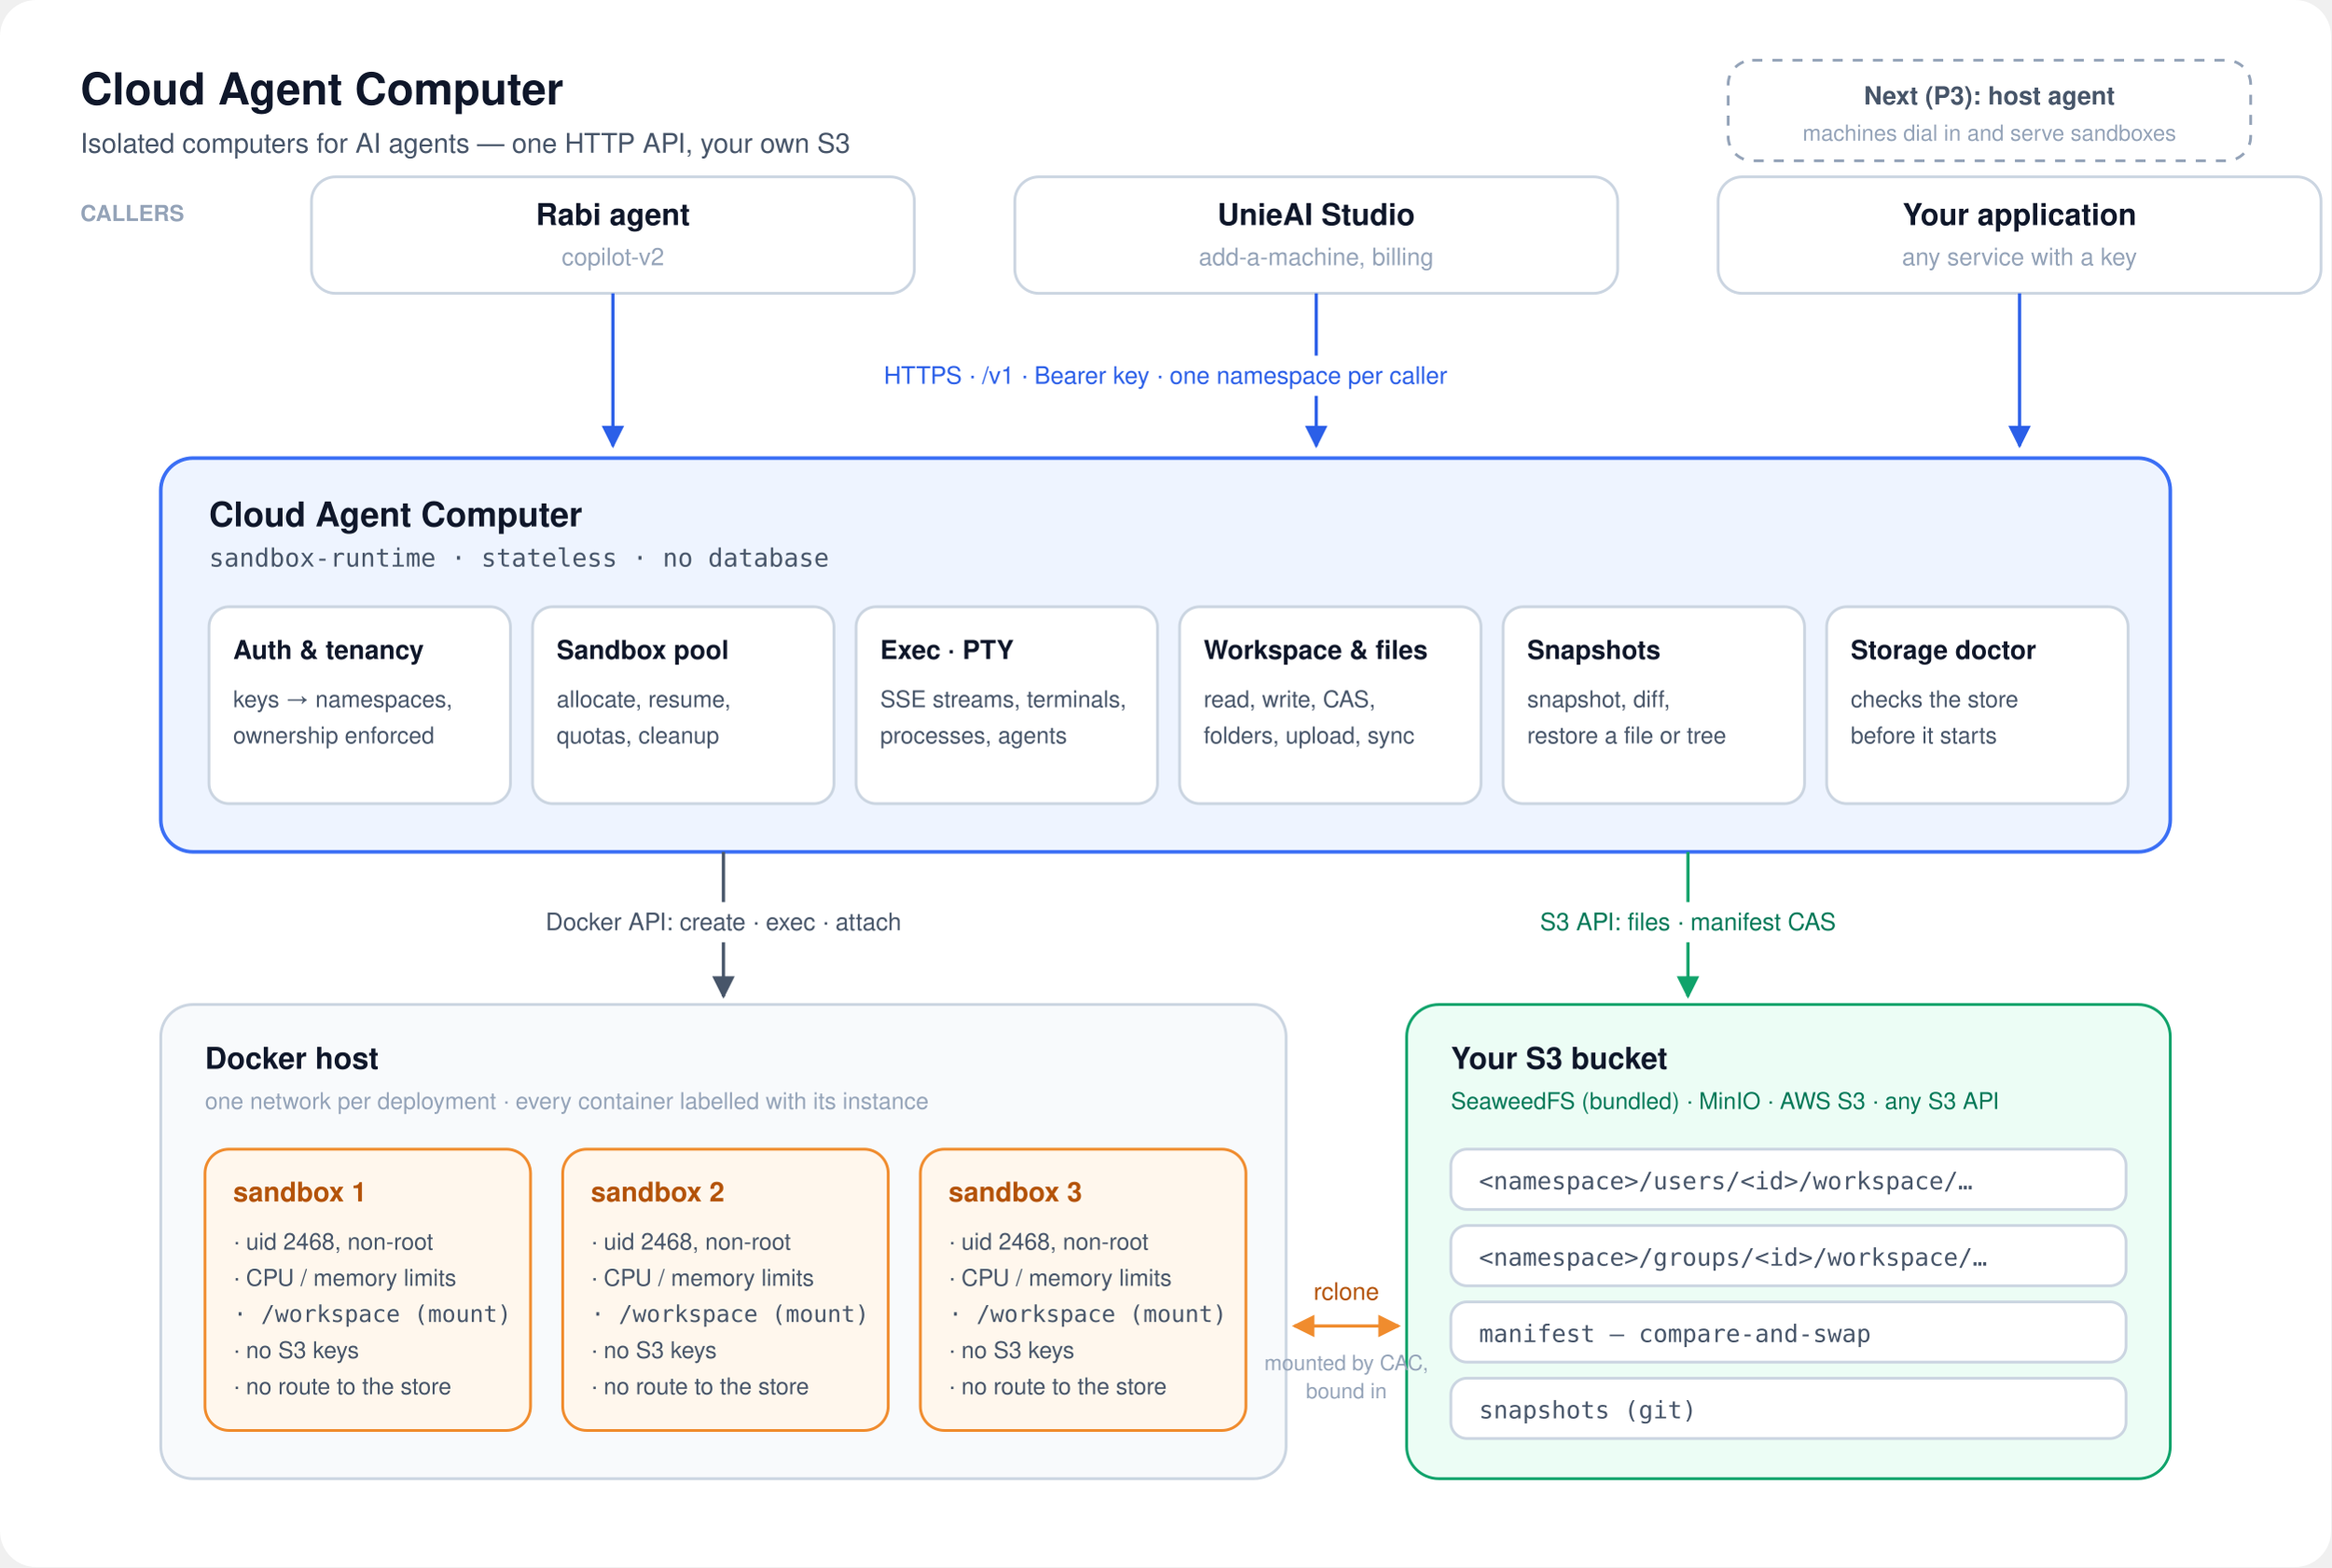
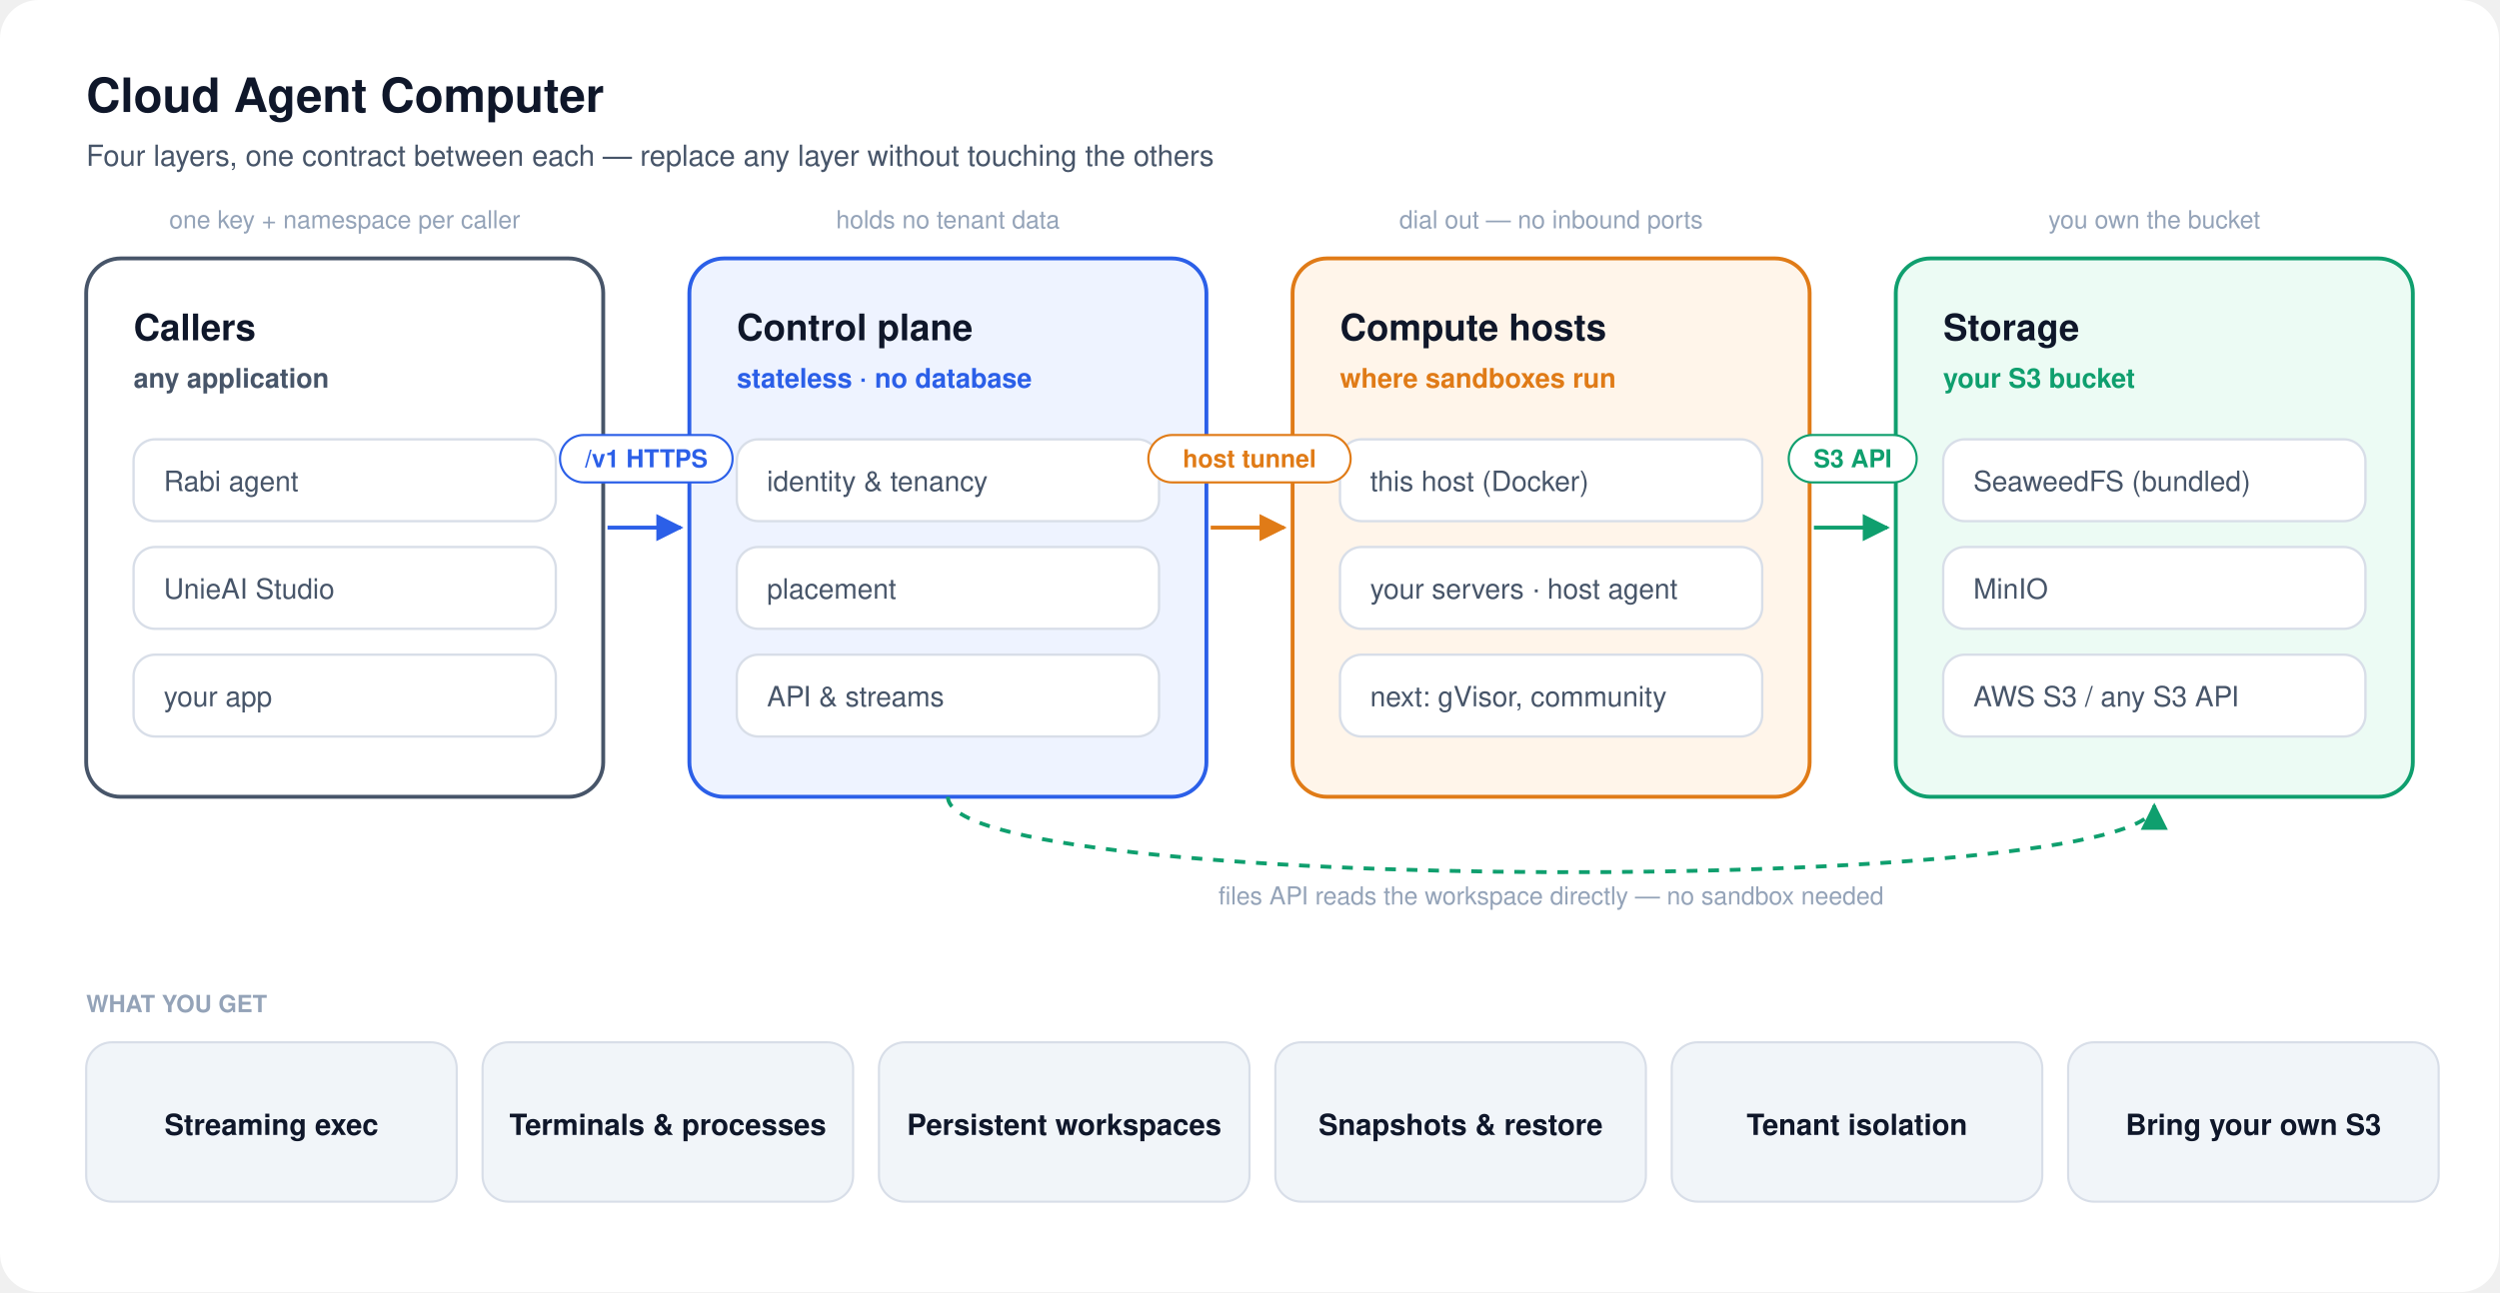
- <svg xmlns="http://www.w3.org/2000/svg" width="1160" height="780" viewBox="0 0 1160 780" role="img" aria-label="Cloud Agent Computer architecture">
+ <svg xmlns="http://www.w3.org/2000/svg" width="1160" height="600" viewBox="0 0 1160 600" role="img" aria-label="Cloud Agent Computer: decoupled architecture">
  <defs>
-     <marker id="arr" viewBox="0 0 10 10" refX="9" refY="5" markerWidth="7" markerHeight="7" orient="auto-start-reverse">
-       <path d="M0 0 L10 5 L0 10 z" fill="#475569" />
+     <marker id="ar" viewBox="0 0 10 10" refX="9" refY="5" markerWidth="7" markerHeight="7" orient="auto-start-reverse">
+       <path d="M0 0L10 5L0 10z" fill="#475569" />
    </marker>
-     <marker id="arrA" viewBox="0 0 10 10" refX="9" refY="5" markerWidth="7" markerHeight="7" orient="auto-start-reverse">
-       <path d="M0 0 L10 5 L0 10 z" fill="#2b5fe8" />
+     <marker id="aa" viewBox="0 0 10 10" refX="9" refY="5" markerWidth="7" markerHeight="7" orient="auto-start-reverse">
+       <path d="M0 0L10 5L0 10z" fill="#2b5fe8" />
    </marker>
-     <marker id="arrG" viewBox="0 0 10 10" refX="9" refY="5" markerWidth="7" markerHeight="7" orient="auto-start-reverse">
-       <path d="M0 0 L10 5 L0 10 z" fill="#10a36b" />
+     <marker id="ag" viewBox="0 0 10 10" refX="9" refY="5" markerWidth="7" markerHeight="7" orient="auto-start-reverse">
+       <path d="M0 0L10 5L0 10z" fill="#0f9f6e" />
    </marker>
-     <marker id="arrO" viewBox="0 0 10 10" refX="9" refY="5" markerWidth="7" markerHeight="7" orient="auto-start-reverse">
-       <path d="M0 0 L10 5 L0 10 z" fill="#f08c2e" />
+     <marker id="ao" viewBox="0 0 10 10" refX="9" refY="5" markerWidth="7" markerHeight="7" orient="auto-start-reverse">
+       <path d="M0 0L10 5L0 10z" fill="#e07b17" />
+     </marker>
+     <marker id="av" viewBox="0 0 10 10" refX="9" refY="5" markerWidth="7" markerHeight="7" orient="auto-start-reverse">
+       <path d="M0 0L10 5L0 10z" fill="#7c4dff" />
    </marker>
  </defs>
-   <rect width="1160" height="780" rx="18" fill="#ffffff" />
+   <rect width="1160" height="600" rx="18" fill="#ffffff" />
  <text x="40" y="52" font-family="-apple-system,BlinkMacSystemFont,'Segoe UI',Helvetica,Arial,sans-serif" font-size="22" font-weight="700" fill="#0f172a" text-anchor="start">Cloud Agent Computer</text>
-   <text x="40" y="76" font-family="-apple-system,BlinkMacSystemFont,'Segoe UI',Helvetica,Arial,sans-serif" font-size="13.5" font-weight="400" fill="#475569" text-anchor="start">Isolated computers for AI agents — one HTTP API, your own S3</text>
-   <text x="40" y="110" font-family="-apple-system,BlinkMacSystemFont,'Segoe UI',Helvetica,Arial,sans-serif" font-size="11" font-weight="700" fill="#94a3b8" text-anchor="start">CALLERS</text>
-   <rect x="155" y="88" width="300" height="58" rx="12" fill="#ffffff" stroke="#cbd5e1" stroke-width="1.4" />
-   <text x="305.0" y="112" font-family="-apple-system,BlinkMacSystemFont,'Segoe UI',Helvetica,Arial,sans-serif" font-size="15" font-weight="600" fill="#0f172a" text-anchor="middle">Rabi agent</text>
-   <text x="305.0" y="132" font-family="-apple-system,BlinkMacSystemFont,'Segoe UI',Helvetica,Arial,sans-serif" font-size="12" font-weight="400" fill="#94a3b8" text-anchor="middle">copilot-v2</text>
-   <path d="M305.0 146 L305.0 222" stroke="#2b5fe8" stroke-width="1.6" fill="none" marker-end="url(#arrA)" />
-   <rect x="505" y="88" width="300" height="58" rx="12" fill="#ffffff" stroke="#cbd5e1" stroke-width="1.4" />
-   <text x="655.0" y="112" font-family="-apple-system,BlinkMacSystemFont,'Segoe UI',Helvetica,Arial,sans-serif" font-size="15" font-weight="600" fill="#0f172a" text-anchor="middle">UnieAI Studio</text>
-   <text x="655.0" y="132" font-family="-apple-system,BlinkMacSystemFont,'Segoe UI',Helvetica,Arial,sans-serif" font-size="12" font-weight="400" fill="#94a3b8" text-anchor="middle">add-a-machine, billing</text>
-   <path d="M655.0 146 L655.0 222" stroke="#2b5fe8" stroke-width="1.6" fill="none" marker-end="url(#arrA)" />
-   <rect x="855" y="88" width="300" height="58" rx="12" fill="#ffffff" stroke="#cbd5e1" stroke-width="1.4" />
-   <text x="1005.0" y="112" font-family="-apple-system,BlinkMacSystemFont,'Segoe UI',Helvetica,Arial,sans-serif" font-size="15" font-weight="600" fill="#0f172a" text-anchor="middle">Your application</text>
-   <text x="1005.0" y="132" font-family="-apple-system,BlinkMacSystemFont,'Segoe UI',Helvetica,Arial,sans-serif" font-size="12" font-weight="400" fill="#94a3b8" text-anchor="middle">any service with a key</text>
-   <path d="M1005.0 146 L1005.0 222" stroke="#2b5fe8" stroke-width="1.6" fill="none" marker-end="url(#arrA)" />
-   <rect x="384.9" y="177" width="390.2" height="20" rx="10" fill="#ffffff" />
-   <text x="580.0" y="191" font-family="-apple-system,BlinkMacSystemFont,'Segoe UI',Helvetica,Arial,sans-serif" font-size="12" font-weight="500" fill="#2b5fe8" text-anchor="middle">HTTPS  ·  /v1  ·  Bearer key  ·  one namespace per caller</text>
-   <rect x="80" y="228" width="1000" height="196" rx="16" fill="#eef4ff" stroke="#3b6ff5" stroke-width="1.8" />
-   <text x="104" y="262" font-family="-apple-system,BlinkMacSystemFont,'Segoe UI',Helvetica,Arial,sans-serif" font-size="17" font-weight="700" fill="#0f172a" text-anchor="start">Cloud Agent Computer</text>
-   <text x="104" y="282" font-family="ui-monospace,SFMono-Regular,Menlo,Consolas,monospace" font-size="12.5" font-weight="400" fill="#475569" text-anchor="start">sandbox-runtime  ·  stateless  ·  no database</text>
-   <rect x="104" y="302" width="150" height="98" rx="10" fill="#ffffff" stroke="#cbd5e1" stroke-width="1.4" />
-   <text x="116" y="328" font-family="-apple-system,BlinkMacSystemFont,'Segoe UI',Helvetica,Arial,sans-serif" font-size="13" font-weight="600" fill="#0f172a" text-anchor="start">Auth &amp; tenancy</text>
-   <text x="116" y="352" font-family="-apple-system,BlinkMacSystemFont,'Segoe UI',Helvetica,Arial,sans-serif" font-size="11.5" font-weight="400" fill="#475569" text-anchor="start">keys → namespaces,</text>
-   <text x="116" y="370" font-family="-apple-system,BlinkMacSystemFont,'Segoe UI',Helvetica,Arial,sans-serif" font-size="11.5" font-weight="400" fill="#475569" text-anchor="start">ownership enforced</text>
-   <rect x="265" y="302" width="150" height="98" rx="10" fill="#ffffff" stroke="#cbd5e1" stroke-width="1.4" />
-   <text x="277" y="328" font-family="-apple-system,BlinkMacSystemFont,'Segoe UI',Helvetica,Arial,sans-serif" font-size="13" font-weight="600" fill="#0f172a" text-anchor="start">Sandbox pool</text>
-   <text x="277" y="352" font-family="-apple-system,BlinkMacSystemFont,'Segoe UI',Helvetica,Arial,sans-serif" font-size="11.5" font-weight="400" fill="#475569" text-anchor="start">allocate, resume,</text>
-   <text x="277" y="370" font-family="-apple-system,BlinkMacSystemFont,'Segoe UI',Helvetica,Arial,sans-serif" font-size="11.5" font-weight="400" fill="#475569" text-anchor="start">quotas, cleanup</text>
-   <rect x="426" y="302" width="150" height="98" rx="10" fill="#ffffff" stroke="#cbd5e1" stroke-width="1.4" />
-   <text x="438" y="328" font-family="-apple-system,BlinkMacSystemFont,'Segoe UI',Helvetica,Arial,sans-serif" font-size="13" font-weight="600" fill="#0f172a" text-anchor="start">Exec · PTY</text>
-   <text x="438" y="352" font-family="-apple-system,BlinkMacSystemFont,'Segoe UI',Helvetica,Arial,sans-serif" font-size="11.5" font-weight="400" fill="#475569" text-anchor="start">SSE streams, terminals,</text>
-   <text x="438" y="370" font-family="-apple-system,BlinkMacSystemFont,'Segoe UI',Helvetica,Arial,sans-serif" font-size="11.5" font-weight="400" fill="#475569" text-anchor="start">processes, agents</text>
-   <rect x="587" y="302" width="150" height="98" rx="10" fill="#ffffff" stroke="#cbd5e1" stroke-width="1.4" />
-   <text x="599" y="328" font-family="-apple-system,BlinkMacSystemFont,'Segoe UI',Helvetica,Arial,sans-serif" font-size="13" font-weight="600" fill="#0f172a" text-anchor="start">Workspace &amp; files</text>
-   <text x="599" y="352" font-family="-apple-system,BlinkMacSystemFont,'Segoe UI',Helvetica,Arial,sans-serif" font-size="11.5" font-weight="400" fill="#475569" text-anchor="start">read, write, CAS,</text>
-   <text x="599" y="370" font-family="-apple-system,BlinkMacSystemFont,'Segoe UI',Helvetica,Arial,sans-serif" font-size="11.5" font-weight="400" fill="#475569" text-anchor="start">folders, upload, sync</text>
-   <rect x="748" y="302" width="150" height="98" rx="10" fill="#ffffff" stroke="#cbd5e1" stroke-width="1.4" />
-   <text x="760" y="328" font-family="-apple-system,BlinkMacSystemFont,'Segoe UI',Helvetica,Arial,sans-serif" font-size="13" font-weight="600" fill="#0f172a" text-anchor="start">Snapshots</text>
-   <text x="760" y="352" font-family="-apple-system,BlinkMacSystemFont,'Segoe UI',Helvetica,Arial,sans-serif" font-size="11.5" font-weight="400" fill="#475569" text-anchor="start">snapshot, diff,</text>
-   <text x="760" y="370" font-family="-apple-system,BlinkMacSystemFont,'Segoe UI',Helvetica,Arial,sans-serif" font-size="11.5" font-weight="400" fill="#475569" text-anchor="start">restore a file or tree</text>
-   <rect x="909" y="302" width="150" height="98" rx="10" fill="#ffffff" stroke="#cbd5e1" stroke-width="1.4" />
-   <text x="921" y="328" font-family="-apple-system,BlinkMacSystemFont,'Segoe UI',Helvetica,Arial,sans-serif" font-size="13" font-weight="600" fill="#0f172a" text-anchor="start">Storage doctor</text>
-   <text x="921" y="352" font-family="-apple-system,BlinkMacSystemFont,'Segoe UI',Helvetica,Arial,sans-serif" font-size="11.5" font-weight="400" fill="#475569" text-anchor="start">checks the store</text>
-   <text x="921" y="370" font-family="-apple-system,BlinkMacSystemFont,'Segoe UI',Helvetica,Arial,sans-serif" font-size="11.5" font-weight="400" fill="#475569" text-anchor="start">before it starts</text>
-   <rect x="80" y="500" width="560" height="236" rx="16" fill="#f8fafc" stroke="#cbd5e1" stroke-width="1.4" />
-   <text x="102" y="532" font-family="-apple-system,BlinkMacSystemFont,'Segoe UI',Helvetica,Arial,sans-serif" font-size="15" font-weight="700" fill="#0f172a" text-anchor="start">Docker host</text>
-   <text x="102" y="552" font-family="-apple-system,BlinkMacSystemFont,'Segoe UI',Helvetica,Arial,sans-serif" font-size="11.5" font-weight="400" fill="#94a3b8" text-anchor="start">one network per deployment  ·  every container labelled with its instance</text>
-   <rect x="102" y="572" width="162" height="140" rx="12" fill="#fff7ed" stroke="#f08c2e" stroke-width="1.4" />
-   <text x="116" y="598" font-family="-apple-system,BlinkMacSystemFont,'Segoe UI',Helvetica,Arial,sans-serif" font-size="13.5" font-weight="700" fill="#b45309" text-anchor="start">sandbox 1</text>
-   <text x="116" y="622" font-family="-apple-system,BlinkMacSystemFont,'Segoe UI',Helvetica,Arial,sans-serif" font-size="11.5" font-weight="400" fill="#475569" text-anchor="start">· uid 2468, non-root</text>
-   <text x="116" y="640" font-family="-apple-system,BlinkMacSystemFont,'Segoe UI',Helvetica,Arial,sans-serif" font-size="11.5" font-weight="400" fill="#475569" text-anchor="start">· CPU / memory limits</text>
-   <text x="116" y="658" font-family="ui-monospace,SFMono-Regular,Menlo,Consolas,monospace" font-size="11.5" font-weight="400" fill="#475569" text-anchor="start">· /workspace  (mount)</text>
-   <text x="116" y="676" font-family="-apple-system,BlinkMacSystemFont,'Segoe UI',Helvetica,Arial,sans-serif" font-size="11.5" font-weight="400" fill="#475569" text-anchor="start">· no S3 keys</text>
-   <text x="116" y="694" font-family="-apple-system,BlinkMacSystemFont,'Segoe UI',Helvetica,Arial,sans-serif" font-size="11.5" font-weight="400" fill="#475569" text-anchor="start">· no route to the store</text>
-   <rect x="280" y="572" width="162" height="140" rx="12" fill="#fff7ed" stroke="#f08c2e" stroke-width="1.4" />
-   <text x="294" y="598" font-family="-apple-system,BlinkMacSystemFont,'Segoe UI',Helvetica,Arial,sans-serif" font-size="13.5" font-weight="700" fill="#b45309" text-anchor="start">sandbox 2</text>
-   <text x="294" y="622" font-family="-apple-system,BlinkMacSystemFont,'Segoe UI',Helvetica,Arial,sans-serif" font-size="11.5" font-weight="400" fill="#475569" text-anchor="start">· uid 2468, non-root</text>
-   <text x="294" y="640" font-family="-apple-system,BlinkMacSystemFont,'Segoe UI',Helvetica,Arial,sans-serif" font-size="11.5" font-weight="400" fill="#475569" text-anchor="start">· CPU / memory limits</text>
-   <text x="294" y="658" font-family="ui-monospace,SFMono-Regular,Menlo,Consolas,monospace" font-size="11.5" font-weight="400" fill="#475569" text-anchor="start">· /workspace  (mount)</text>
-   <text x="294" y="676" font-family="-apple-system,BlinkMacSystemFont,'Segoe UI',Helvetica,Arial,sans-serif" font-size="11.5" font-weight="400" fill="#475569" text-anchor="start">· no S3 keys</text>
-   <text x="294" y="694" font-family="-apple-system,BlinkMacSystemFont,'Segoe UI',Helvetica,Arial,sans-serif" font-size="11.5" font-weight="400" fill="#475569" text-anchor="start">· no route to the store</text>
-   <rect x="458" y="572" width="162" height="140" rx="12" fill="#fff7ed" stroke="#f08c2e" stroke-width="1.4" />
-   <text x="472" y="598" font-family="-apple-system,BlinkMacSystemFont,'Segoe UI',Helvetica,Arial,sans-serif" font-size="13.5" font-weight="700" fill="#b45309" text-anchor="start">sandbox 3</text>
-   <text x="472" y="622" font-family="-apple-system,BlinkMacSystemFont,'Segoe UI',Helvetica,Arial,sans-serif" font-size="11.5" font-weight="400" fill="#475569" text-anchor="start">· uid 2468, non-root</text>
-   <text x="472" y="640" font-family="-apple-system,BlinkMacSystemFont,'Segoe UI',Helvetica,Arial,sans-serif" font-size="11.5" font-weight="400" fill="#475569" text-anchor="start">· CPU / memory limits</text>
-   <text x="472" y="658" font-family="ui-monospace,SFMono-Regular,Menlo,Consolas,monospace" font-size="11.5" font-weight="400" fill="#475569" text-anchor="start">· /workspace  (mount)</text>
-   <text x="472" y="676" font-family="-apple-system,BlinkMacSystemFont,'Segoe UI',Helvetica,Arial,sans-serif" font-size="11.5" font-weight="400" fill="#475569" text-anchor="start">· no S3 keys</text>
-   <text x="472" y="694" font-family="-apple-system,BlinkMacSystemFont,'Segoe UI',Helvetica,Arial,sans-serif" font-size="11.5" font-weight="400" fill="#475569" text-anchor="start">· no route to the store</text>
-   <path d="M360 424 L360 496" stroke="#475569" stroke-width="1.6" fill="none" marker-end="url(#arr)" />
-   <rect x="240.8" y="449" width="238.4" height="20" rx="10" fill="#ffffff" />
-   <text x="360" y="463" font-family="-apple-system,BlinkMacSystemFont,'Segoe UI',Helvetica,Arial,sans-serif" font-size="12" font-weight="500" fill="#475569" text-anchor="middle">Docker API: create · exec · attach</text>
-   <rect x="700" y="500" width="380" height="236" rx="16" fill="#ecfdf5" stroke="#10a36b" stroke-width="1.4" />
-   <text x="722" y="532" font-family="-apple-system,BlinkMacSystemFont,'Segoe UI',Helvetica,Arial,sans-serif" font-size="15" font-weight="700" fill="#0f172a" text-anchor="start">Your S3 bucket</text>
-   <text x="722" y="552" font-family="-apple-system,BlinkMacSystemFont,'Segoe UI',Helvetica,Arial,sans-serif" font-size="11.5" font-weight="400" fill="#047857" text-anchor="start">SeaweedFS (bundled) · MinIO · AWS S3 · any S3 API</text>
-   <rect x="722" y="572" width="336" height="30" rx="8" fill="#ffffff" stroke="#cbd5e1" stroke-width="1.4" />
-   <text x="736" y="592" font-family="ui-monospace,SFMono-Regular,Menlo,Consolas,monospace" font-size="12" font-weight="400" fill="#475569" text-anchor="start">&lt;namespace&gt;/users/&lt;id&gt;/workspace/…</text>
-   <rect x="722" y="610" width="336" height="30" rx="8" fill="#ffffff" stroke="#cbd5e1" stroke-width="1.4" />
-   <text x="736" y="630" font-family="ui-monospace,SFMono-Regular,Menlo,Consolas,monospace" font-size="12" font-weight="400" fill="#475569" text-anchor="start">&lt;namespace&gt;/groups/&lt;id&gt;/workspace/…</text>
-   <rect x="722" y="648" width="336" height="30" rx="8" fill="#ffffff" stroke="#cbd5e1" stroke-width="1.4" />
-   <text x="736" y="668" font-family="ui-monospace,SFMono-Regular,Menlo,Consolas,monospace" font-size="12" font-weight="400" fill="#475569" text-anchor="start">manifest — compare-and-swap</text>
-   <rect x="722" y="686" width="336" height="30" rx="8" fill="#ffffff" stroke="#cbd5e1" stroke-width="1.4" />
-   <text x="736" y="706" font-family="ui-monospace,SFMono-Regular,Menlo,Consolas,monospace" font-size="12" font-weight="400" fill="#475569" text-anchor="start">snapshots (git)</text>
-   <path d="M840 424 L840 496" stroke="#10a36b" stroke-width="1.6" fill="none" marker-end="url(#arrG)" />
-   <rect x="740.6" y="449" width="198.8" height="20" rx="10" fill="#ffffff" />
-   <text x="840" y="463" font-family="-apple-system,BlinkMacSystemFont,'Segoe UI',Helvetica,Arial,sans-serif" font-size="12" font-weight="500" fill="#047857" text-anchor="middle">S3 API: files · manifest CAS</text>
-   <path d="M696 660 L644 660" stroke="#f08c2e" stroke-width="1.6" fill="none" marker-end="url(#arrO)" marker-start="url(#arrO)" />
-   <rect x="643.2" y="633" width="53.6" height="20" rx="10" fill="#ffffff" />
-   <text x="670.0" y="647" font-family="-apple-system,BlinkMacSystemFont,'Segoe UI',Helvetica,Arial,sans-serif" font-size="12" font-weight="500" fill="#b45309" text-anchor="middle">rclone</text>
-   <text x="670.0" y="682" font-family="-apple-system,BlinkMacSystemFont,'Segoe UI',Helvetica,Arial,sans-serif" font-size="10.5" fill="#94a3b8" text-anchor="middle">mounted by CAC,</text>
-   <text x="670.0" y="696" font-family="-apple-system,BlinkMacSystemFont,'Segoe UI',Helvetica,Arial,sans-serif" font-size="10.5" fill="#94a3b8" text-anchor="middle">bound in</text>
-   <rect x="860" y="30" width="260" height="50" rx="12" fill="none" stroke="#94a3b8" stroke-width="1.4" stroke-dasharray="5 5" />
-   <text x="990" y="52" font-family="-apple-system,BlinkMacSystemFont,'Segoe UI',Helvetica,Arial,sans-serif" font-size="12.5" font-weight="600" fill="#475569" text-anchor="middle">Next (P3): host agent</text>
-   <text x="990" y="70" font-family="-apple-system,BlinkMacSystemFont,'Segoe UI',Helvetica,Arial,sans-serif" font-size="11" font-weight="400" fill="#94a3b8" text-anchor="middle">machines dial in and serve sandboxes</text>
+   <text x="40" y="77" font-family="-apple-system,BlinkMacSystemFont,'Segoe UI',Helvetica,Arial,sans-serif" font-size="13.5" font-weight="400" fill="#475569" text-anchor="start">Four layers, one contract between each — replace any layer without touching the others</text>
+   <rect x="40" y="120" width="240" height="250" rx="16" fill="#ffffff" stroke="#475569" stroke-width="1.8" />
+   <text x="62" y="158" font-family="-apple-system,BlinkMacSystemFont,'Segoe UI',Helvetica,Arial,sans-serif" font-size="17" font-weight="700" fill="#0f172a" text-anchor="start">Callers</text>
+   <text x="62" y="180" font-family="-apple-system,BlinkMacSystemFont,'Segoe UI',Helvetica,Arial,sans-serif" font-size="12.5" font-weight="600" fill="#475569" text-anchor="start">any application</text>
+   <rect x="62" y="204" width="196" height="38" rx="10" fill="#ffffff" stroke="#d8dee8" stroke-width="1.1" />
+   <text x="76" y="228" font-family="-apple-system,BlinkMacSystemFont,'Segoe UI',Helvetica,Arial,sans-serif" font-size="13" font-weight="400" fill="#475569" text-anchor="start">Rabi agent</text>
+   <rect x="62" y="254" width="196" height="38" rx="10" fill="#ffffff" stroke="#d8dee8" stroke-width="1.1" />
+   <text x="76" y="278" font-family="-apple-system,BlinkMacSystemFont,'Segoe UI',Helvetica,Arial,sans-serif" font-size="13" font-weight="400" fill="#475569" text-anchor="start">UnieAI Studio</text>
+   <rect x="62" y="304" width="196" height="38" rx="10" fill="#ffffff" stroke="#d8dee8" stroke-width="1.1" />
+   <text x="76" y="328" font-family="-apple-system,BlinkMacSystemFont,'Segoe UI',Helvetica,Arial,sans-serif" font-size="13" font-weight="400" fill="#475569" text-anchor="start">your app</text>
+   <rect x="320" y="120" width="240" height="250" rx="16" fill="#eef3ff" stroke="#2b5fe8" stroke-width="1.8" />
+   <text x="342" y="158" font-family="-apple-system,BlinkMacSystemFont,'Segoe UI',Helvetica,Arial,sans-serif" font-size="17" font-weight="700" fill="#0f172a" text-anchor="start">Control plane</text>
+   <text x="342" y="180" font-family="-apple-system,BlinkMacSystemFont,'Segoe UI',Helvetica,Arial,sans-serif" font-size="12.5" font-weight="600" fill="#2b5fe8" text-anchor="start">stateless · no database</text>
+   <rect x="342" y="204" width="196" height="38" rx="10" fill="#ffffff" stroke="#d8dee8" stroke-width="1.1" />
+   <text x="356" y="228" font-family="-apple-system,BlinkMacSystemFont,'Segoe UI',Helvetica,Arial,sans-serif" font-size="13" font-weight="400" fill="#475569" text-anchor="start">identity &amp; tenancy</text>
+   <rect x="342" y="254" width="196" height="38" rx="10" fill="#ffffff" stroke="#d8dee8" stroke-width="1.1" />
+   <text x="356" y="278" font-family="-apple-system,BlinkMacSystemFont,'Segoe UI',Helvetica,Arial,sans-serif" font-size="13" font-weight="400" fill="#475569" text-anchor="start">placement</text>
+   <rect x="342" y="304" width="196" height="38" rx="10" fill="#ffffff" stroke="#d8dee8" stroke-width="1.1" />
+   <text x="356" y="328" font-family="-apple-system,BlinkMacSystemFont,'Segoe UI',Helvetica,Arial,sans-serif" font-size="13" font-weight="400" fill="#475569" text-anchor="start">API &amp; streams</text>
+   <rect x="600" y="120" width="240" height="250" rx="16" fill="#fff5ea" stroke="#e07b17" stroke-width="1.8" />
+   <text x="622" y="158" font-family="-apple-system,BlinkMacSystemFont,'Segoe UI',Helvetica,Arial,sans-serif" font-size="17" font-weight="700" fill="#0f172a" text-anchor="start">Compute hosts</text>
+   <text x="622" y="180" font-family="-apple-system,BlinkMacSystemFont,'Segoe UI',Helvetica,Arial,sans-serif" font-size="12.5" font-weight="600" fill="#e07b17" text-anchor="start">where sandboxes run</text>
+   <rect x="622" y="204" width="196" height="38" rx="10" fill="#ffffff" stroke="#d8dee8" stroke-width="1.1" />
+   <text x="636" y="228" font-family="-apple-system,BlinkMacSystemFont,'Segoe UI',Helvetica,Arial,sans-serif" font-size="13" font-weight="400" fill="#475569" text-anchor="start">this host (Docker)</text>
+   <rect x="622" y="254" width="196" height="38" rx="10" fill="#ffffff" stroke="#d8dee8" stroke-width="1.1" />
+   <text x="636" y="278" font-family="-apple-system,BlinkMacSystemFont,'Segoe UI',Helvetica,Arial,sans-serif" font-size="13" font-weight="400" fill="#475569" text-anchor="start">your servers · host agent</text>
+   <rect x="622" y="304" width="196" height="38" rx="10" fill="#ffffff" stroke="#d8dee8" stroke-width="1.1" />
+   <text x="636" y="328" font-family="-apple-system,BlinkMacSystemFont,'Segoe UI',Helvetica,Arial,sans-serif" font-size="13" font-weight="400" fill="#475569" text-anchor="start">next: gVisor, community</text>
+   <rect x="880" y="120" width="240" height="250" rx="16" fill="#ecfbf4" stroke="#0f9f6e" stroke-width="1.8" />
+   <text x="902" y="158" font-family="-apple-system,BlinkMacSystemFont,'Segoe UI',Helvetica,Arial,sans-serif" font-size="17" font-weight="700" fill="#0f172a" text-anchor="start">Storage</text>
+   <text x="902" y="180" font-family="-apple-system,BlinkMacSystemFont,'Segoe UI',Helvetica,Arial,sans-serif" font-size="12.5" font-weight="600" fill="#0f9f6e" text-anchor="start">your S3 bucket</text>
+   <rect x="902" y="204" width="196" height="38" rx="10" fill="#ffffff" stroke="#d8dee8" stroke-width="1.1" />
+   <text x="916" y="228" font-family="-apple-system,BlinkMacSystemFont,'Segoe UI',Helvetica,Arial,sans-serif" font-size="13" font-weight="400" fill="#475569" text-anchor="start">SeaweedFS (bundled)</text>
+   <rect x="902" y="254" width="196" height="38" rx="10" fill="#ffffff" stroke="#d8dee8" stroke-width="1.1" />
+   <text x="916" y="278" font-family="-apple-system,BlinkMacSystemFont,'Segoe UI',Helvetica,Arial,sans-serif" font-size="13" font-weight="400" fill="#475569" text-anchor="start">MinIO</text>
+   <rect x="902" y="304" width="196" height="38" rx="10" fill="#ffffff" stroke="#d8dee8" stroke-width="1.1" />
+   <text x="916" y="328" font-family="-apple-system,BlinkMacSystemFont,'Segoe UI',Helvetica,Arial,sans-serif" font-size="13" font-weight="400" fill="#475569" text-anchor="start">AWS S3 / any S3 API</text>
+   <path d="M282 245 L316 245" stroke="#2b5fe8" stroke-width="1.8" fill="none" marker-end="url(#aa)" />
+   <rect x="259.95" y="202" width="80.1" height="22" rx="11" fill="#ffffff" stroke="#2b5fe8" stroke-width="1" />
+   <text x="300.0" y="217" font-family="-apple-system,BlinkMacSystemFont,'Segoe UI',Helvetica,Arial,sans-serif" font-size="11.5" font-weight="600" fill="#2b5fe8" text-anchor="middle">/v1 HTTPS</text>
+   <path d="M562 245 L596 245" stroke="#e07b17" stroke-width="1.8" fill="none" marker-end="url(#ao)" />
+   <rect x="533.05" y="202" width="93.9" height="22" rx="11" fill="#ffffff" stroke="#e07b17" stroke-width="1" />
+   <text x="580.0" y="217" font-family="-apple-system,BlinkMacSystemFont,'Segoe UI',Helvetica,Arial,sans-serif" font-size="11.5" font-weight="600" fill="#e07b17" text-anchor="middle">host tunnel</text>
+   <path d="M842 245 L876 245" stroke="#0f9f6e" stroke-width="1.8" fill="none" marker-end="url(#ag)" />
+   <rect x="830.3" y="202" width="59.4" height="22" rx="11" fill="#ffffff" stroke="#0f9f6e" stroke-width="1" />
+   <text x="860.0" y="217" font-family="-apple-system,BlinkMacSystemFont,'Segoe UI',Helvetica,Arial,sans-serif" font-size="11.5" font-weight="600" fill="#0f9f6e" text-anchor="middle">S3 API</text>
+   <path d="M440 370 C 440 416, 1000 416, 1000 374" stroke="#0f9f6e" stroke-width="1.8" fill="none" marker-end="url(#ag)" stroke-dasharray="5 5" />
+   <text x="720" y="420" font-family="-apple-system,BlinkMacSystemFont,'Segoe UI',Helvetica,Arial,sans-serif" font-size="11.5" font-weight="400" fill="#94a3b8" text-anchor="middle">files API reads the workspace directly — no sandbox needed</text>
+   <text x="160" y="106" font-family="-apple-system,BlinkMacSystemFont,'Segoe UI',Helvetica,Arial,sans-serif" font-size="11.5" font-weight="500" fill="#94a3b8" text-anchor="middle">one key + namespace per caller</text>
+   <text x="440" y="106" font-family="-apple-system,BlinkMacSystemFont,'Segoe UI',Helvetica,Arial,sans-serif" font-size="11.5" font-weight="500" fill="#94a3b8" text-anchor="middle">holds no tenant data</text>
+   <text x="720" y="106" font-family="-apple-system,BlinkMacSystemFont,'Segoe UI',Helvetica,Arial,sans-serif" font-size="11.5" font-weight="500" fill="#94a3b8" text-anchor="middle">dial out — no inbound ports</text>
+   <text x="1000" y="106" font-family="-apple-system,BlinkMacSystemFont,'Segoe UI',Helvetica,Arial,sans-serif" font-size="11.5" font-weight="500" fill="#94a3b8" text-anchor="middle">you own the bucket</text>
+   <text x="40" y="470" font-family="-apple-system,BlinkMacSystemFont,'Segoe UI',Helvetica,Arial,sans-serif" font-size="11" font-weight="700" fill="#94a3b8" text-anchor="start">WHAT YOU GET</text>
+   <rect x="40" y="484" width="172" height="74" rx="12" fill="#f1f5f9" stroke="#d8dee8" stroke-width="1" />
+   <text x="126.0" y="527" font-family="-apple-system,BlinkMacSystemFont,'Segoe UI',Helvetica,Arial,sans-serif" font-size="13.5" font-weight="600" fill="#0f172a" text-anchor="middle">Streaming exec</text>
+   <rect x="224" y="484" width="172" height="74" rx="12" fill="#f1f5f9" stroke="#d8dee8" stroke-width="1" />
+   <text x="310.0" y="527" font-family="-apple-system,BlinkMacSystemFont,'Segoe UI',Helvetica,Arial,sans-serif" font-size="13.5" font-weight="600" fill="#0f172a" text-anchor="middle">Terminals &amp; processes</text>
+   <rect x="408" y="484" width="172" height="74" rx="12" fill="#f1f5f9" stroke="#d8dee8" stroke-width="1" />
+   <text x="494.0" y="527" font-family="-apple-system,BlinkMacSystemFont,'Segoe UI',Helvetica,Arial,sans-serif" font-size="13.5" font-weight="600" fill="#0f172a" text-anchor="middle">Persistent workspaces</text>
+   <rect x="592" y="484" width="172" height="74" rx="12" fill="#f1f5f9" stroke="#d8dee8" stroke-width="1" />
+   <text x="678.0" y="527" font-family="-apple-system,BlinkMacSystemFont,'Segoe UI',Helvetica,Arial,sans-serif" font-size="13.5" font-weight="600" fill="#0f172a" text-anchor="middle">Snapshots &amp; restore</text>
+   <rect x="776" y="484" width="172" height="74" rx="12" fill="#f1f5f9" stroke="#d8dee8" stroke-width="1" />
+   <text x="862.0" y="527" font-family="-apple-system,BlinkMacSystemFont,'Segoe UI',Helvetica,Arial,sans-serif" font-size="13.5" font-weight="600" fill="#0f172a" text-anchor="middle">Tenant isolation</text>
+   <rect x="960" y="484" width="172" height="74" rx="12" fill="#f1f5f9" stroke="#d8dee8" stroke-width="1" />
+   <text x="1046.0" y="527" font-family="-apple-system,BlinkMacSystemFont,'Segoe UI',Helvetica,Arial,sans-serif" font-size="13.5" font-weight="600" fill="#0f172a" text-anchor="middle">Bring your own S3</text>
</svg>
